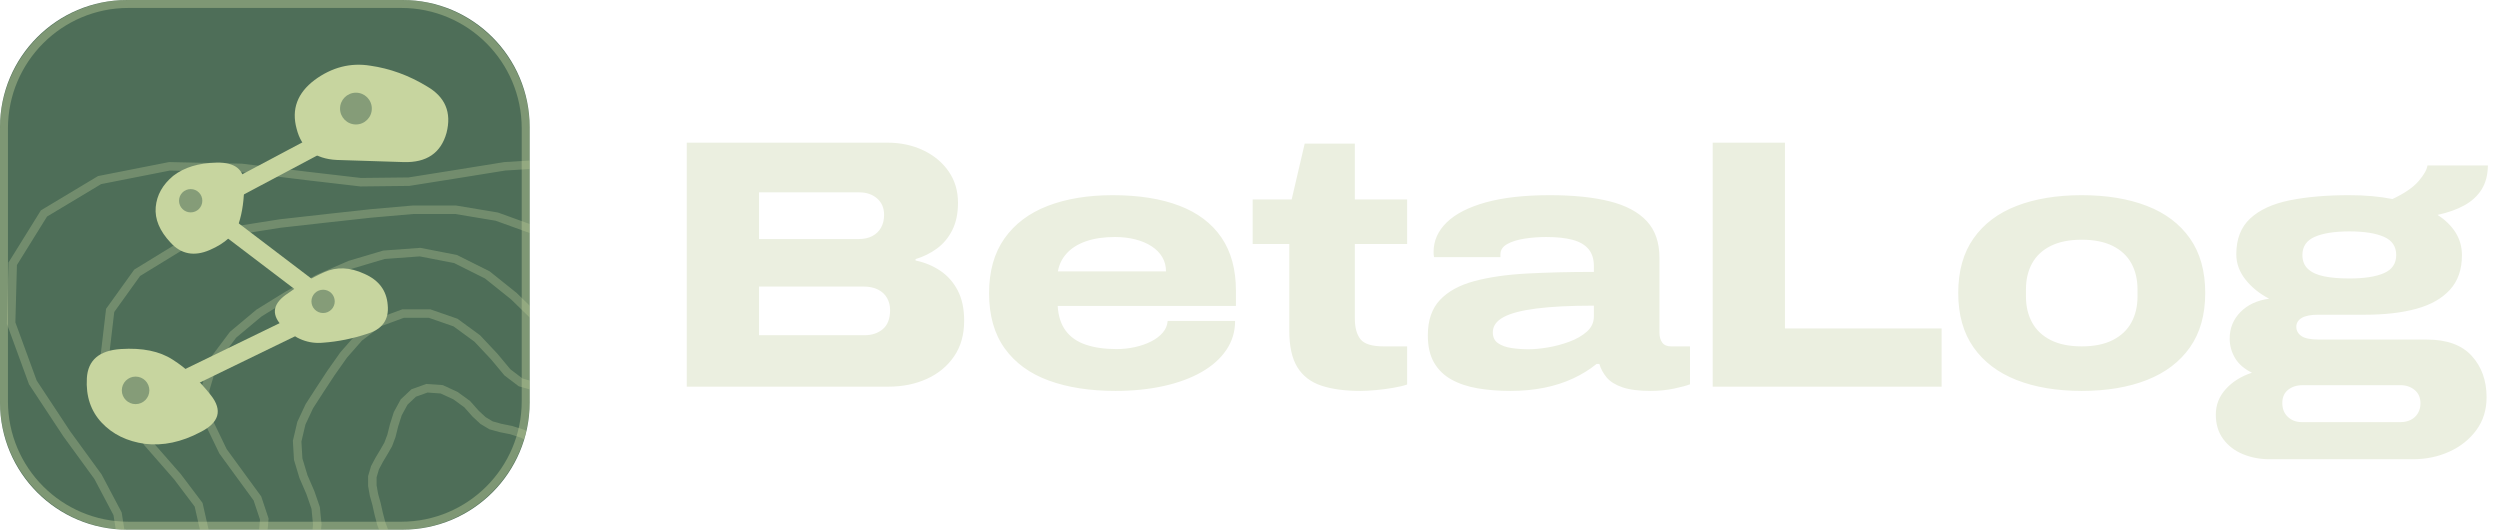
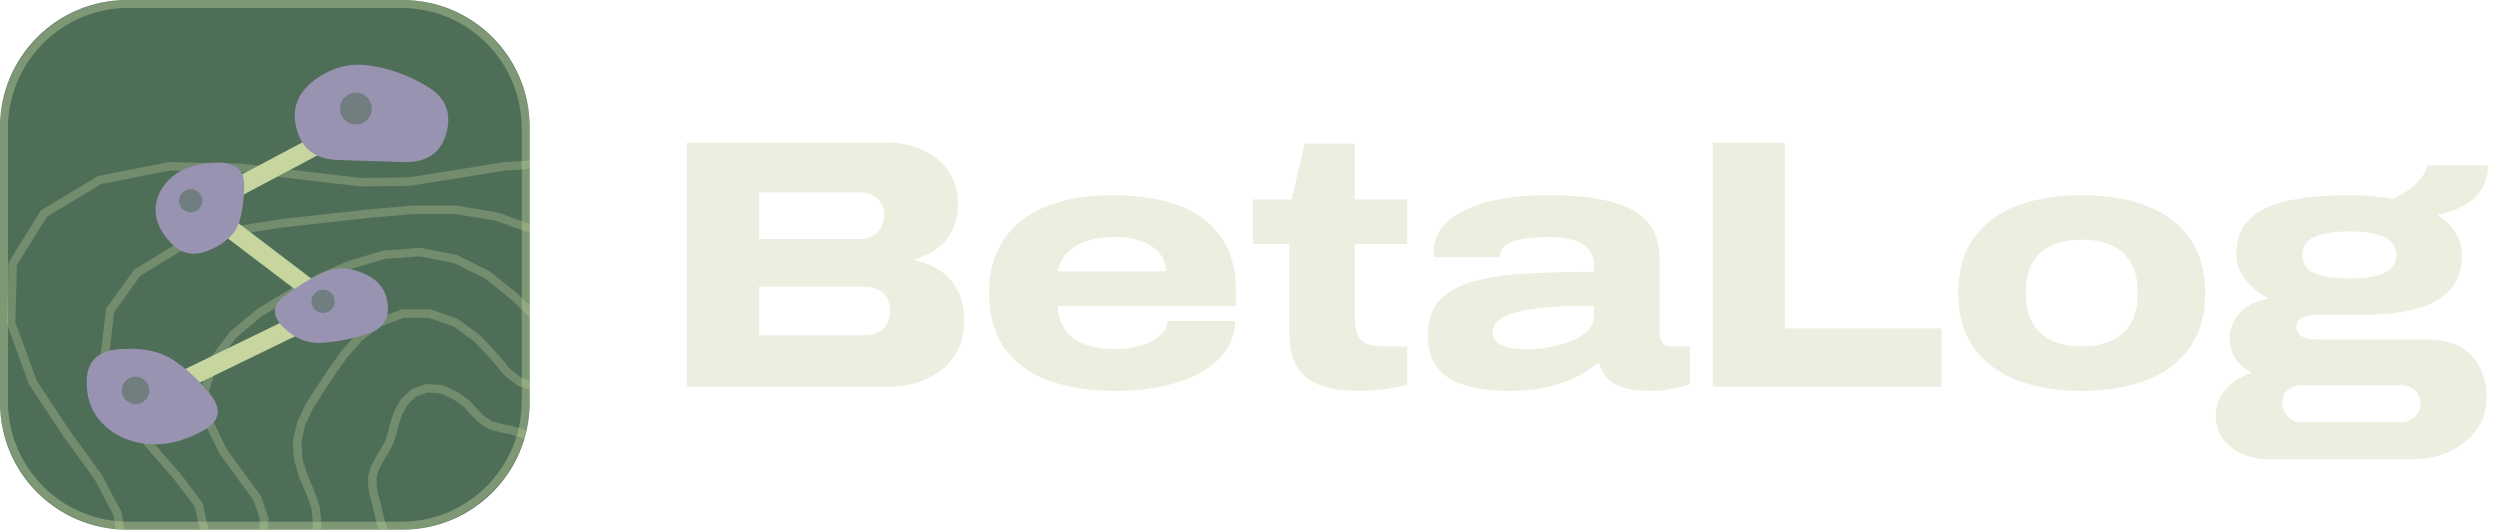
<svg xmlns="http://www.w3.org/2000/svg" viewBox="0 0 472 100" role="img" aria-label="BetaLog">
  <rect width="100" height="100" rx="24" fill="#4E6E58" />
  <clipPath id="c">
    <rect width="100" height="100" rx="24" />
  </clipPath>
  <g clip-path="url(#c)" fill="none" stroke="#C7D59F" stroke-width="1.6" opacity=".3">
    <path d="M103.9,90.0L104.1,92.0L104.0,94.0L103.5,96.0L102.4,97.9L100.5,99.3L98.1,100.1L95.5,100.3L93.1,100.2L91.0,100.1L89.3,100.4L87.8,101.3L86.0,102.7L83.8,104.1L81.1,105.1L78.4,105.3L75.9,104.6L74.0,103.0L72.8,101.0L72.0,98.9L71.5,97.0L71.1,95.2L70.6,93.4L70.3,91.7L70.3,90.0L70.8,88.3L71.6,86.8L72.5,85.3L73.3,83.9L73.9,82.3L74.4,80.3L75.1,78.1L76.3,75.9L78.1,74.2L80.6,73.3L83.4,73.5L86.0,74.7L88.2,76.3L89.8,78.1L91.2,79.4L92.7,80.3L94.5,80.8L96.5,81.2L98.7,81.9L100.6,83.0L102.1,84.4L103.1,86.2L103.6,88.1L103.9,90.0Z" />
    <path d="M122.1,90.0L120.6,93.8L118.7,97.3L116.7,100.6L114.5,103.7L111.8,106.5L108.3,108.6L104.3,109.9L100.2,110.5L96.3,110.8L92.9,111.4L89.6,112.7L86.0,114.9L81.7,117.4L76.5,119.5L71.0,120.2L65.9,119.0L62.1,116.0L60.0,111.7L59.4,107.0L59.6,102.7L59.9,99.0L59.6,95.9L58.6,93.0L57.3,90.0L56.3,86.7L56.1,83.3L56.9,79.9L58.4,76.7L60.4,73.6L62.5,70.4L64.9,67.0L67.8,63.7L71.5,60.9L76.1,59.2L81.1,59.2L86.0,60.9L90.1,63.9L93.3,67.3L95.8,70.3L98.3,72.2L101.5,73.1L105.8,73.5L110.8,74.2L115.8,75.7L119.8,78.3L122.2,81.9L122.9,86.0L122.1,90.0Z" />
    <path d="M141.6,90.0L137.3,95.6L132.1,100.3L127.4,104.3L123.5,108.0L120.2,111.9L116.8,115.7L112.8,119.1L108.1,121.9L102.8,123.9L97.4,125.4L91.8,126.9L86.0,128.9L79.5,131.2L72.1,133.1L64.3,133.7L56.8,132.2L50.9,128.1L47.6,122.0L46.9,115.0L48.0,108.3L49.5,102.6L49.9,98.0L48.6,94.1L45.6,90.0L42.1,85.2L39.4,79.6L38.7,73.7L40.4,68.0L44.0,63.2L48.9,59.1L54.4,55.7L60.1,52.6L66.1,50.0L72.5,48.1L79.3,47.6L86.0,48.9L92.0,51.9L97.0,55.9L101.0,59.8L104.8,62.9L109.4,64.6L115.5,65.4L123.0,66.3L131.1,68.3L138.2,72.0L142.7,77.3L143.8,83.7L141.6,90.0Z" />
    <path d="M160.7,90.0L154.0,97.5L145.5,103.3L137.3,107.7L131.0,111.6L126.8,116.1L123.8,121.5L120.8,127.8L116.5,134.0L110.4,139.2L103.0,142.7L94.6,144.7L86.0,145.6L77.2,145.9L68.0,145.9L58.7,144.9L49.7,142.4L42.1,137.7L37.0,130.8L35.0,122.6L35.7,114.2L37.6,106.7L38.7,100.6L37.5,95.3L33.5,90.0L27.9,83.6L22.6,75.8L19.8,67.1L20.8,58.6L25.9,51.5L33.9,46.6L43.4,43.7L52.9,42.2L61.8,41.2L70.0,40.3L78.0,39.6L86.0,39.6L93.8,40.9L101.0,43.5L107.4,47.0L113.3,50.6L119.5,53.6L127.0,55.9L136.0,58.1L145.9,61.2L155.1,66.1L161.5,73.1L163.6,81.5L160.7,90.0Z" />
    <path d="M176.9,90.0L169.6,99.2L159.2,106.4L148.4,111.5L139.6,115.8L133.9,120.6L130.8,127.3L128.5,136.1L124.8,146.0L118.4,155.2L109.1,161.9L97.9,165.1L86.0,164.9L74.6,162.2L64.0,158.3L54.2,154.0L44.9,149.3L36.4,143.8L29.5,137.1L24.9,129.1L23.0,120.3L23.0,111.8L23.3,104.0L22.2,97.0L18.5,90.0L12.6,81.9L6.2,72.2L2.1,61.0L2.4,49.8L8.3,40.3L18.8,34.0L32.0,31.4L45.6,31.7L57.8,33.2L68.1,34.4L77.2,34.3L86.0,32.9L95.3,31.4L105.0,30.8L114.8,32.0L124.1,35.0L132.9,39.1L141.5,43.8L150.6,48.7L160.1,54.3L169.3,61.2L176.3,69.8L179.2,79.8L176.9,90.0Z" />
  </g>
  <path d="M28,75 L63,58 L38,39 L70,22" fill="none" stroke="#C7D59F" stroke-width="3.5" stroke-linecap="round" stroke-linejoin="round" />
-   <path d="M39.8,74.6Q43.2,78.9 37.8,81.6Q32.5,84.4 27.4,83.8Q22.3,83.1 19.2,79.8Q16.1,76.5 16.4,71.4Q16.7,66.3 22.8,65.9Q28.9,65.5 32.6,67.9Q36.4,70.3 39.8,74.6Z" fill="#C7D59F" />
+   <path d="M39.8,74.6Q43.2,78.9 37.8,81.6Q32.5,84.4 27.4,83.8Q22.3,83.1 19.2,79.8Q16.1,76.5 16.4,71.4Q16.7,66.3 22.8,65.9Q28.9,65.5 32.6,67.9Q36.4,70.3 39.8,74.6Z" fill="#9993B2" />
  <circle cx="25.6" cy="73.7" r="2.6" fill="#4E6E58" opacity=".55" />
-   <path d="M68.8,51.7Q72.9,53.5 73.2,57.6Q73.6,61.7 69.4,63.0Q65.2,64.4 61.0,64.7Q56.9,65.1 53.5,61.8Q50.1,58.5 53.9,55.7Q57.6,53.0 61.2,51.4Q64.7,49.8 68.8,51.7Z" fill="#C7D59F" />
+   <path d="M68.8,51.7Q72.9,53.5 73.2,57.6Q73.6,61.7 69.4,63.0Q65.2,64.4 61.0,64.7Q56.9,65.1 53.5,61.8Q50.1,58.5 53.9,55.7Q57.6,53.0 61.2,51.4Q64.7,49.8 68.8,51.7Z" fill="#9993B2" />
  <circle cx="61.0" cy="56.9" r="2.2" fill="#4E6E58" opacity=".55" />
-   <path d="M45.1,42.1Q44.0,45.3 39.6,47.2Q35.2,49.1 32.2,45.8Q29.1,42.5 29.4,39.1Q29.7,35.7 32.7,33.2Q35.8,30.8 40.9,30.7Q46.1,30.6 46.1,34.8Q46.1,39.0 45.1,42.1Z" fill="#C7D59F" />
+   <path d="M45.1,42.1Q44.0,45.3 39.6,47.2Q35.2,49.1 32.2,45.8Q29.1,42.5 29.4,39.1Q29.7,35.7 32.7,33.2Q35.8,30.8 40.9,30.7Q46.1,30.6 46.1,34.8Q46.1,39.0 45.1,42.1Z" fill="#9993B2" />
  <circle cx="36.0" cy="37.9" r="2.2" fill="#4E6E58" opacity=".55" />
-   <path d="M80.6,16.3Q85.8,19.3 84.3,25.1Q82.7,30.8 76.2,30.6Q69.8,30.4 63.6,30.2Q57.4,29.9 56.0,24.3Q54.5,18.8 59.4,15.1Q64.3,11.5 69.9,12.4Q75.5,13.2 80.6,16.3Z" fill="#C7D59F" />
+   <path d="M80.6,16.3Q85.8,19.3 84.3,25.1Q82.7,30.8 76.2,30.6Q69.8,30.4 63.6,30.2Q57.4,29.9 56.0,24.3Q54.5,18.8 59.4,15.1Q64.3,11.5 69.9,12.4Q75.5,13.2 80.6,16.3Z" fill="#9993B2" />
  <circle cx="67.2" cy="20.5" r="3.0" fill="#4E6E58" opacity=".55" />
  <rect x=".75" y=".75" width="98.5" height="98.5" rx="23.5" fill="none" stroke="#C7D59F" stroke-opacity=".4" stroke-width="1.5" />
  <path transform="translate(124 73) scale(0.067)" fill="#EBEFE0" d="M84.5 0.0V-687.543H649.738Q705.634 -687.543 750.86 -666.043Q796.086 -644.543 822.445 -606.543Q848.803 -568.543 848.803 -518.087Q848.803 -473.109 832.716 -441.109Q816.629 -409.109 789.522 -389.239Q762.414 -369.37 729.282 -359.457V-355.457Q767.881 -347.457 798.94 -326.587Q829.999 -305.717 848.086 -270.946Q866.173 -236.174 866.173 -185.739Q866.173 -126.63 837.673 -85.174Q809.173 -43.717 760.858 -21.859Q712.542 0.0 652.999 0.0ZM288.129 -144.934H585.044Q617.039 -144.934 637.248 -162.374Q657.458 -179.813 657.458 -215.858Q657.458 -234.891 648.732 -250.092Q640.007 -265.292 623.136 -273.701Q606.265 -282.109 582.305 -282.109H288.129ZM288.129 -415.891H568.131Q591.395 -415.891 607.328 -424.304Q623.262 -432.717 631.903 -448.005Q640.544 -463.292 640.544 -484.0Q640.544 -513.305 620.792 -530.403Q601.04 -547.5 570.87 -547.5H288.129ZM1292.564 12.0Q1184.586 12.0 1104.565 -17.228Q1024.543 -46.457 980.468 -107.728Q936.392 -169.0 936.392 -263.543Q936.392 -356.087 979.739 -417.587Q1023.087 -479.087 1101.521 -509.315Q1179.956 -539.543 1284.847 -539.543Q1394.738 -539.543 1472.488 -509.859Q1550.238 -480.174 1591.129 -420.315Q1632.02 -360.457 1632.02 -269.935V-227.37H1129.759Q1132.216 -184.891 1152.183 -157.837Q1172.151 -130.782 1208.76 -118.326Q1245.369 -105.869 1295.478 -105.869Q1321.825 -105.869 1347.151 -111.413Q1372.478 -116.956 1392.815 -127.228Q1413.152 -137.5 1425.717 -152.097Q1438.283 -166.695 1439.652 -185.261H1629.65Q1629.65 -139.826 1604.803 -103.239Q1579.955 -66.652 1534.792 -40.968Q1489.629 -15.283 1427.825 -1.641Q1366.021 12.0 1292.564 12.0ZM1130.303 -324.804H1434.935Q1434.935 -347.283 1424.424 -365.022Q1413.913 -382.761 1394.532 -395.446Q1375.152 -408.131 1348.771 -414.903Q1322.391 -421.674 1291.195 -421.674Q1243.999 -421.674 1209.662 -409.718Q1175.325 -397.761 1155.314 -375.75Q1135.303 -353.739 1130.303 -324.804ZM1982.846 12.0Q1917.238 12.0 1872.542 -2.913Q1827.847 -17.826 1805.097 -54.783Q1782.348 -91.739 1782.348 -157.826V-402.066H1679.174V-527.543H1789.065L1825.76 -684.804H1967.085V-527.543H2114.433V-402.066H1967.085V-191.738Q1967.085 -153.651 1983.031 -133.564Q1998.976 -113.478 2048.693 -113.478H2114.433V-6.087Q2100.433 -1.087 2075.944 3.185Q2051.455 7.457 2026.194 9.728Q2000.933 12.0 1982.846 12.0ZM2405.0 12Q2355.826 12.0 2313.424 4.772Q2271.022 -2.457 2239.435 -19.957Q2207.848 -37.457 2190.305 -67.728Q2172.761 -98.0 2172.761 -144.63Q2172.761 -208.087 2206.946 -244.359Q2241.131 -280.63 2304.044 -297.446Q2366.957 -314.261 2452.457 -318.804Q2537.957 -323.348 2640.674 -323.348V-339.37Q2640.674 -369.565 2625.533 -387.663Q2610.392 -405.761 2580.783 -413.718Q2551.174 -421.674 2506.586 -421.674Q2474.629 -421.674 2444.977 -417.033Q2415.325 -412.392 2396.325 -401.75Q2377.325 -391.109 2377.325 -372.565V-364.913H2190.414Q2189.414 -368.913 2189.185 -372.098Q2188.957 -375.283 2188.957 -379.739Q2188.957 -426.739 2225.946 -462.826Q2262.935 -498.913 2335.913 -519.228Q2408.891 -539.543 2516.5 -539.543Q2616.021 -539.543 2684.956 -522.272Q2753.89 -505.0 2789.651 -466.543Q2825.412 -428.087 2825.412 -363.174V-152.478Q2825.412 -135.108 2833.183 -124.293Q2840.955 -113.478 2858.325 -113.478H2911.499V-6.63Q2897.151 -1.0 2866.303 5.5Q2835.456 12.0 2800.195 12.0Q2750.76 12.0 2721.097 1.815Q2691.435 -8.37 2676.859 -25.739Q2662.283 -43.109 2656.109 -63.935H2648.109Q2619.565 -40.652 2582.468 -23.283Q2545.37 -5.913 2501.0 3.043Q2456.63 12.0 2405.0 12ZM2456.934 -105.326Q2479.695 -105.326 2510.489 -110.424Q2541.283 -115.521 2571.294 -126.576Q2601.305 -137.63 2620.99 -155.141Q2640.674 -172.652 2640.674 -198.022V-228.283Q2542.261 -228.283 2479.086 -220.239Q2415.912 -212.196 2385.89 -195.826Q2355.868 -179.457 2355.868 -152.978Q2355.868 -132.608 2370.651 -122.424Q2385.434 -112.239 2408.858 -108.782Q2432.282 -105.326 2456.934 -105.326ZM2975.5 0.0V-687.543H3179.129V-163.89H3620.563V0.0ZM4015.391 12.0Q3910.043 12.0 3831.837 -18.728Q3753.63 -49.457 3710.511 -110.685Q3667.392 -171.913 3667.392 -264.0Q3667.392 -356.543 3710.511 -417.815Q3753.63 -479.087 3831.837 -509.315Q3910.043 -539.543 4015.391 -539.543Q4120.738 -539.543 4198.945 -509.315Q4277.151 -479.087 4320.27 -417.815Q4363.39 -356.543 4363.39 -264.0Q4363.39 -171.913 4320.27 -110.685Q4277.151 -49.457 4198.945 -18.728Q4120.738 12.0 4015.391 12.0ZM4015.391 -113.478Q4067.586 -113.478 4102.652 -131.162Q4137.717 -148.847 4155.141 -180.543Q4172.565 -212.239 4172.565 -254.0V-274.0Q4172.565 -316.218 4155.141 -347.685Q4137.717 -379.153 4102.652 -396.609Q4067.586 -414.066 4015.391 -414.066Q3963.195 -414.066 3928.129 -396.609Q3893.064 -379.153 3875.64 -347.685Q3858.216 -316.218 3858.216 -274.0V-254.0Q3858.216 -212.239 3875.64 -180.543Q3893.064 -148.847 3928.129 -131.162Q3963.195 -113.478 4015.391 -113.478ZM4544.479 204.521Q4504.458 204.521 4469.849 190.348Q4435.24 176.174 4414.229 147.902Q4393.218 119.63 4393.218 78.695Q4393.218 37.978 4421.261 6.891Q4449.305 -24.196 4495.022 -39.283Q4462.392 -55.283 4447.348 -80.696Q4432.305 -106.109 4432.305 -135.479Q4432.305 -179.283 4462.522 -210.098Q4492.739 -240.913 4543.457 -247.913Q4502.913 -268.826 4476.924 -301.641Q4450.935 -334.457 4450.935 -373.087Q4450.935 -437.435 4490.141 -473.891Q4529.348 -510.348 4600.826 -524.946Q4672.304 -539.543 4768.847 -539.543Q4802.586 -539.543 4833.141 -536.859Q4863.695 -534.174 4891.065 -528.717Q4941.782 -552.521 4964.565 -579.108Q4987.348 -605.695 4989.63 -623.348H5159.933Q5159.477 -583.543 5142.39 -556.0Q5125.303 -528.457 5093.814 -511.0Q5062.325 -493.543 5018.064 -484.0Q5050.868 -462.913 5068.814 -434.37Q5086.759 -405.826 5086.759 -370.37Q5086.759 -310.022 5052.955 -273.022Q5019.151 -236.022 4958.205 -219.381Q4897.26 -202.739 4814.607 -202.739H4682.129Q4650.412 -202.739 4635.227 -193.598Q4620.042 -184.457 4620.042 -168.717Q4620.042 -152.978 4634.14 -142.837Q4648.238 -132.695 4684.412 -132.695H4987.781Q5072.477 -132.695 5114.335 -86.793Q5156.194 -40.891 5156.194 29.913Q5156.194 83.174 5127.477 122.304Q5098.759 161.435 5051.683 182.978Q5004.607 204.521 4948.347 204.521ZM4635.325 99.913H4914.174Q4929.63 99.913 4942.315 93.685Q4955.0 87.457 4962.457 75.272Q4969.913 63.087 4969.913 47.174Q4969.913 22.804 4953.5 9.348Q4937.087 -4.109 4914.174 -4.109H4637.607Q4613.325 -4.109 4596.955 8.848Q4580.585 21.804 4580.585 46.174Q4580.585 70.543 4596.27 85.228Q4611.955 99.913 4635.325 99.913ZM4769.391 -304.804Q4832.239 -304.804 4866.902 -319.804Q4901.565 -334.804 4901.565 -370.913Q4901.565 -407.022 4866.902 -422.25Q4832.239 -437.479 4769.391 -437.479Q4707.086 -437.479 4672.151 -422.25Q4637.216 -407.022 4637.216 -370.913Q4637.216 -346.261 4652.955 -331.576Q4668.694 -316.891 4698.26 -310.848Q4727.825 -304.804 4769.391 -304.804Z" />
</svg>
